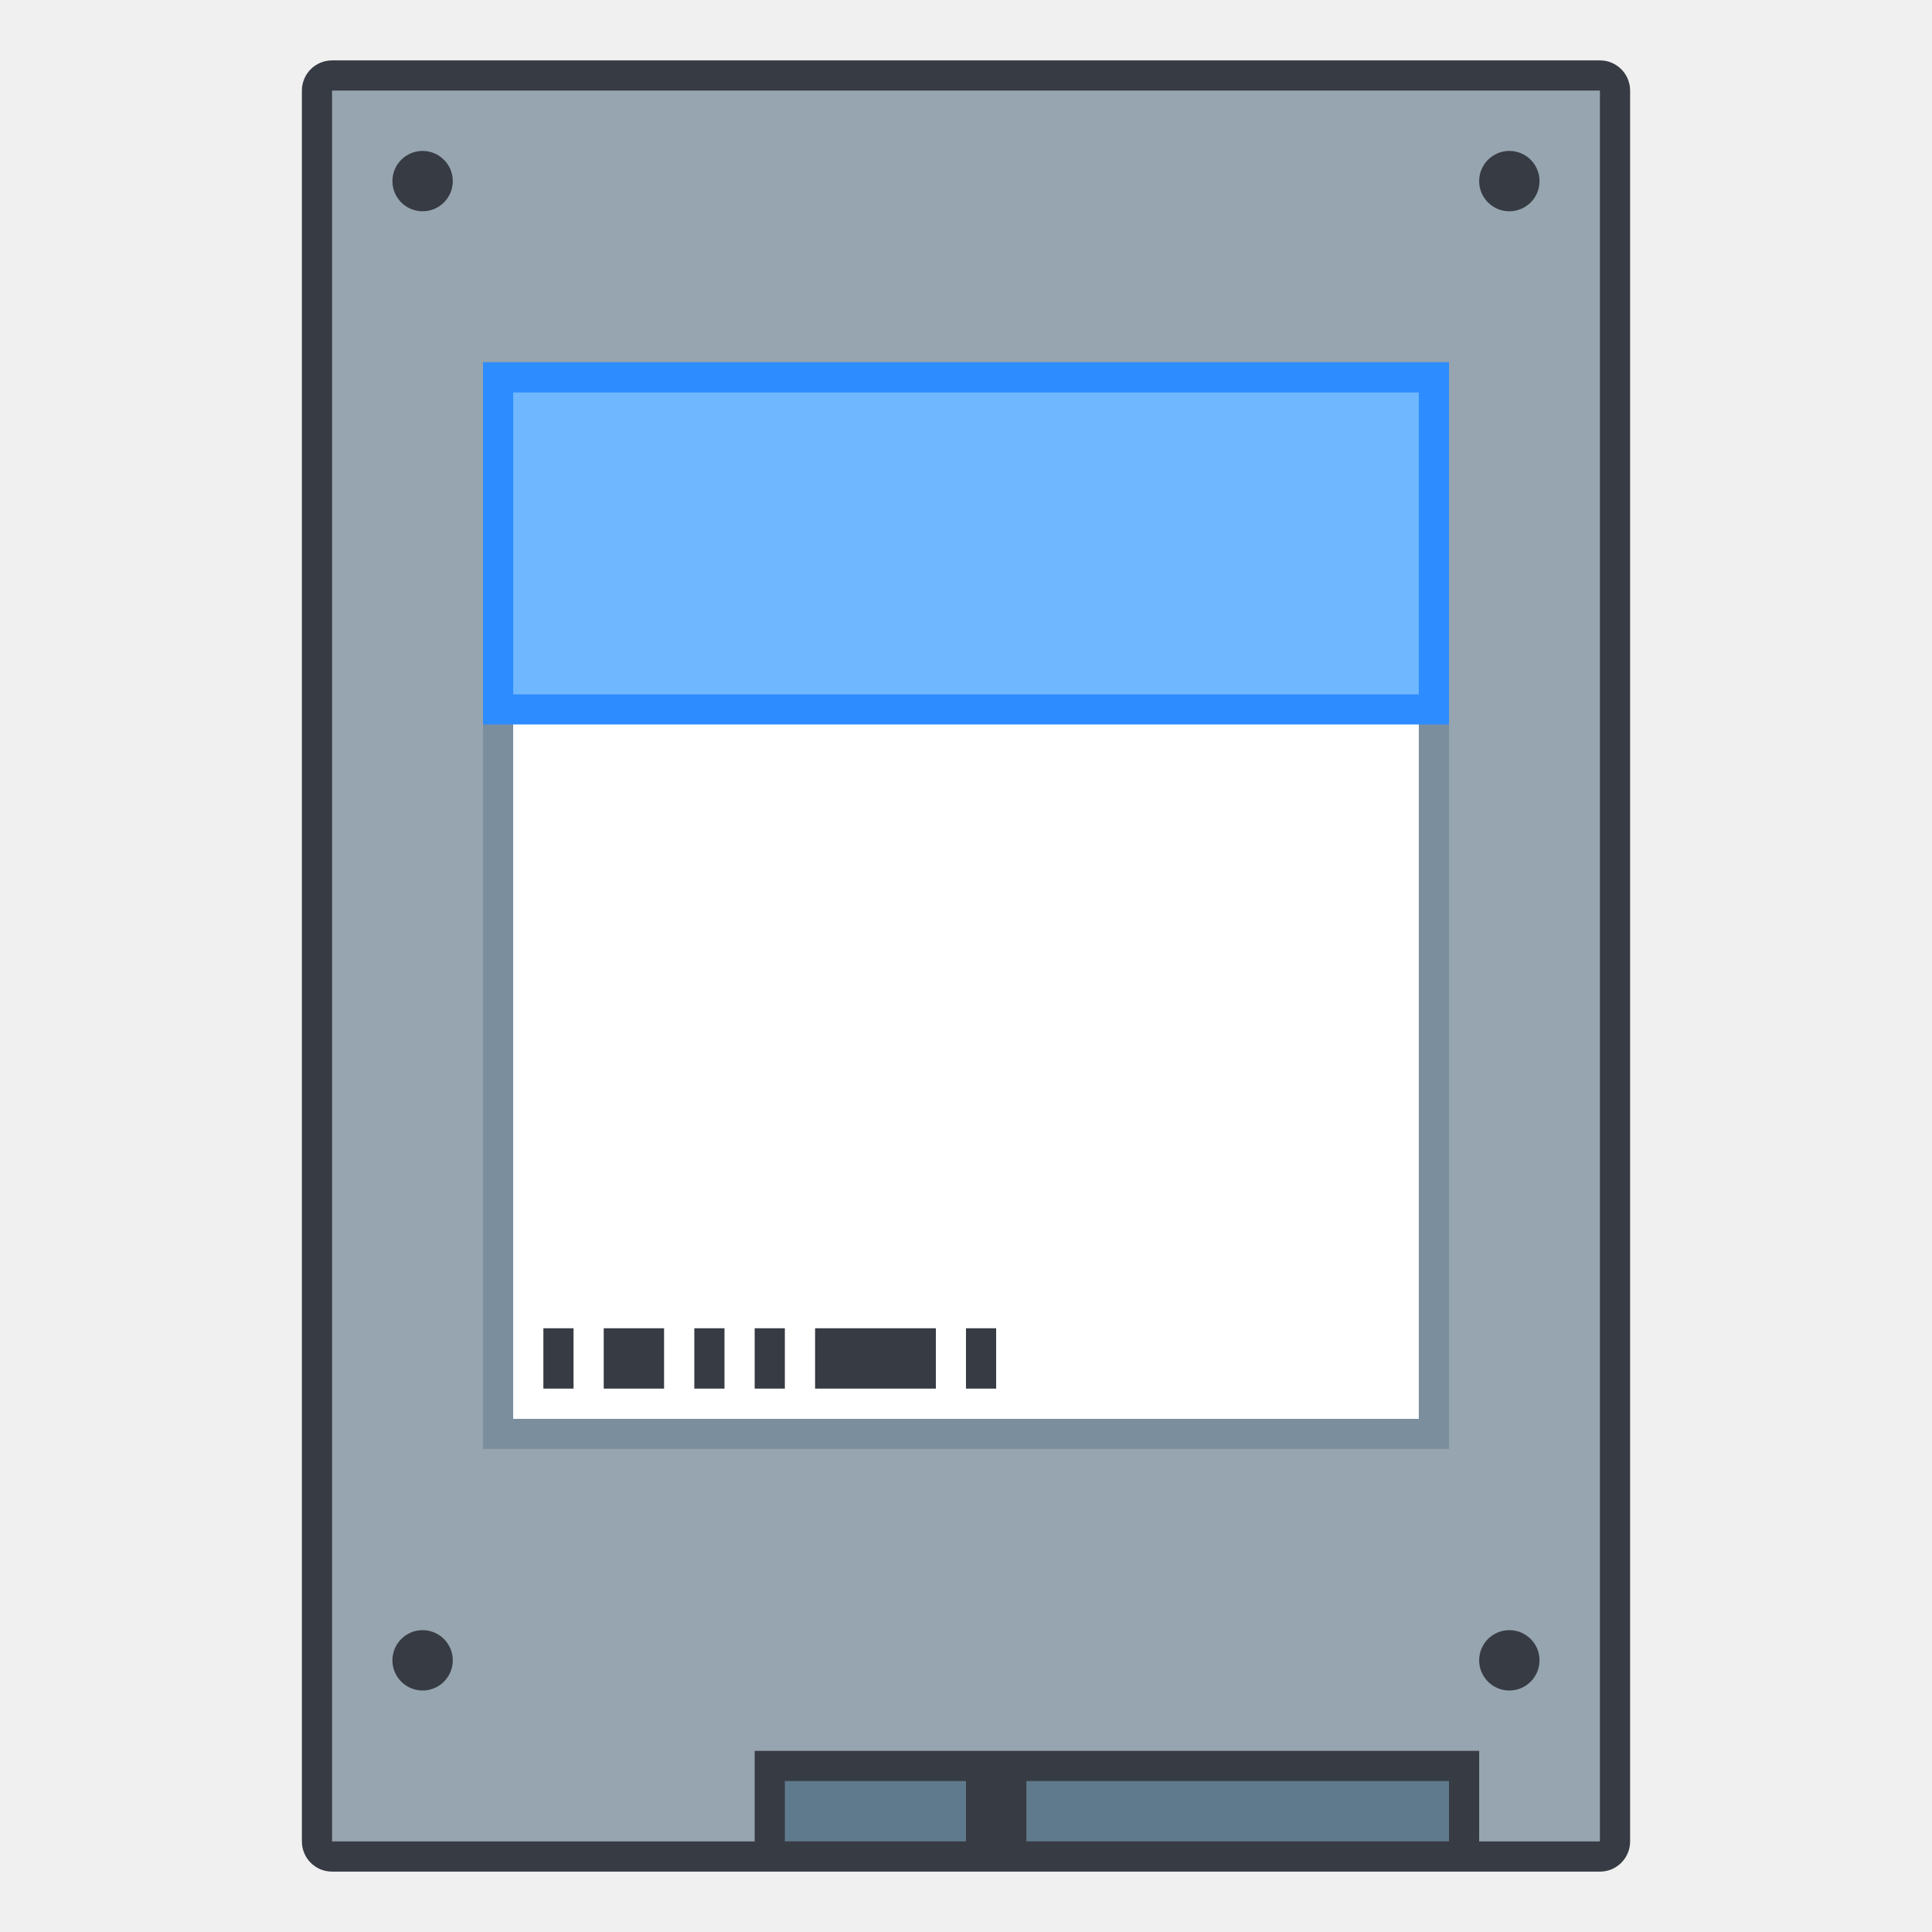
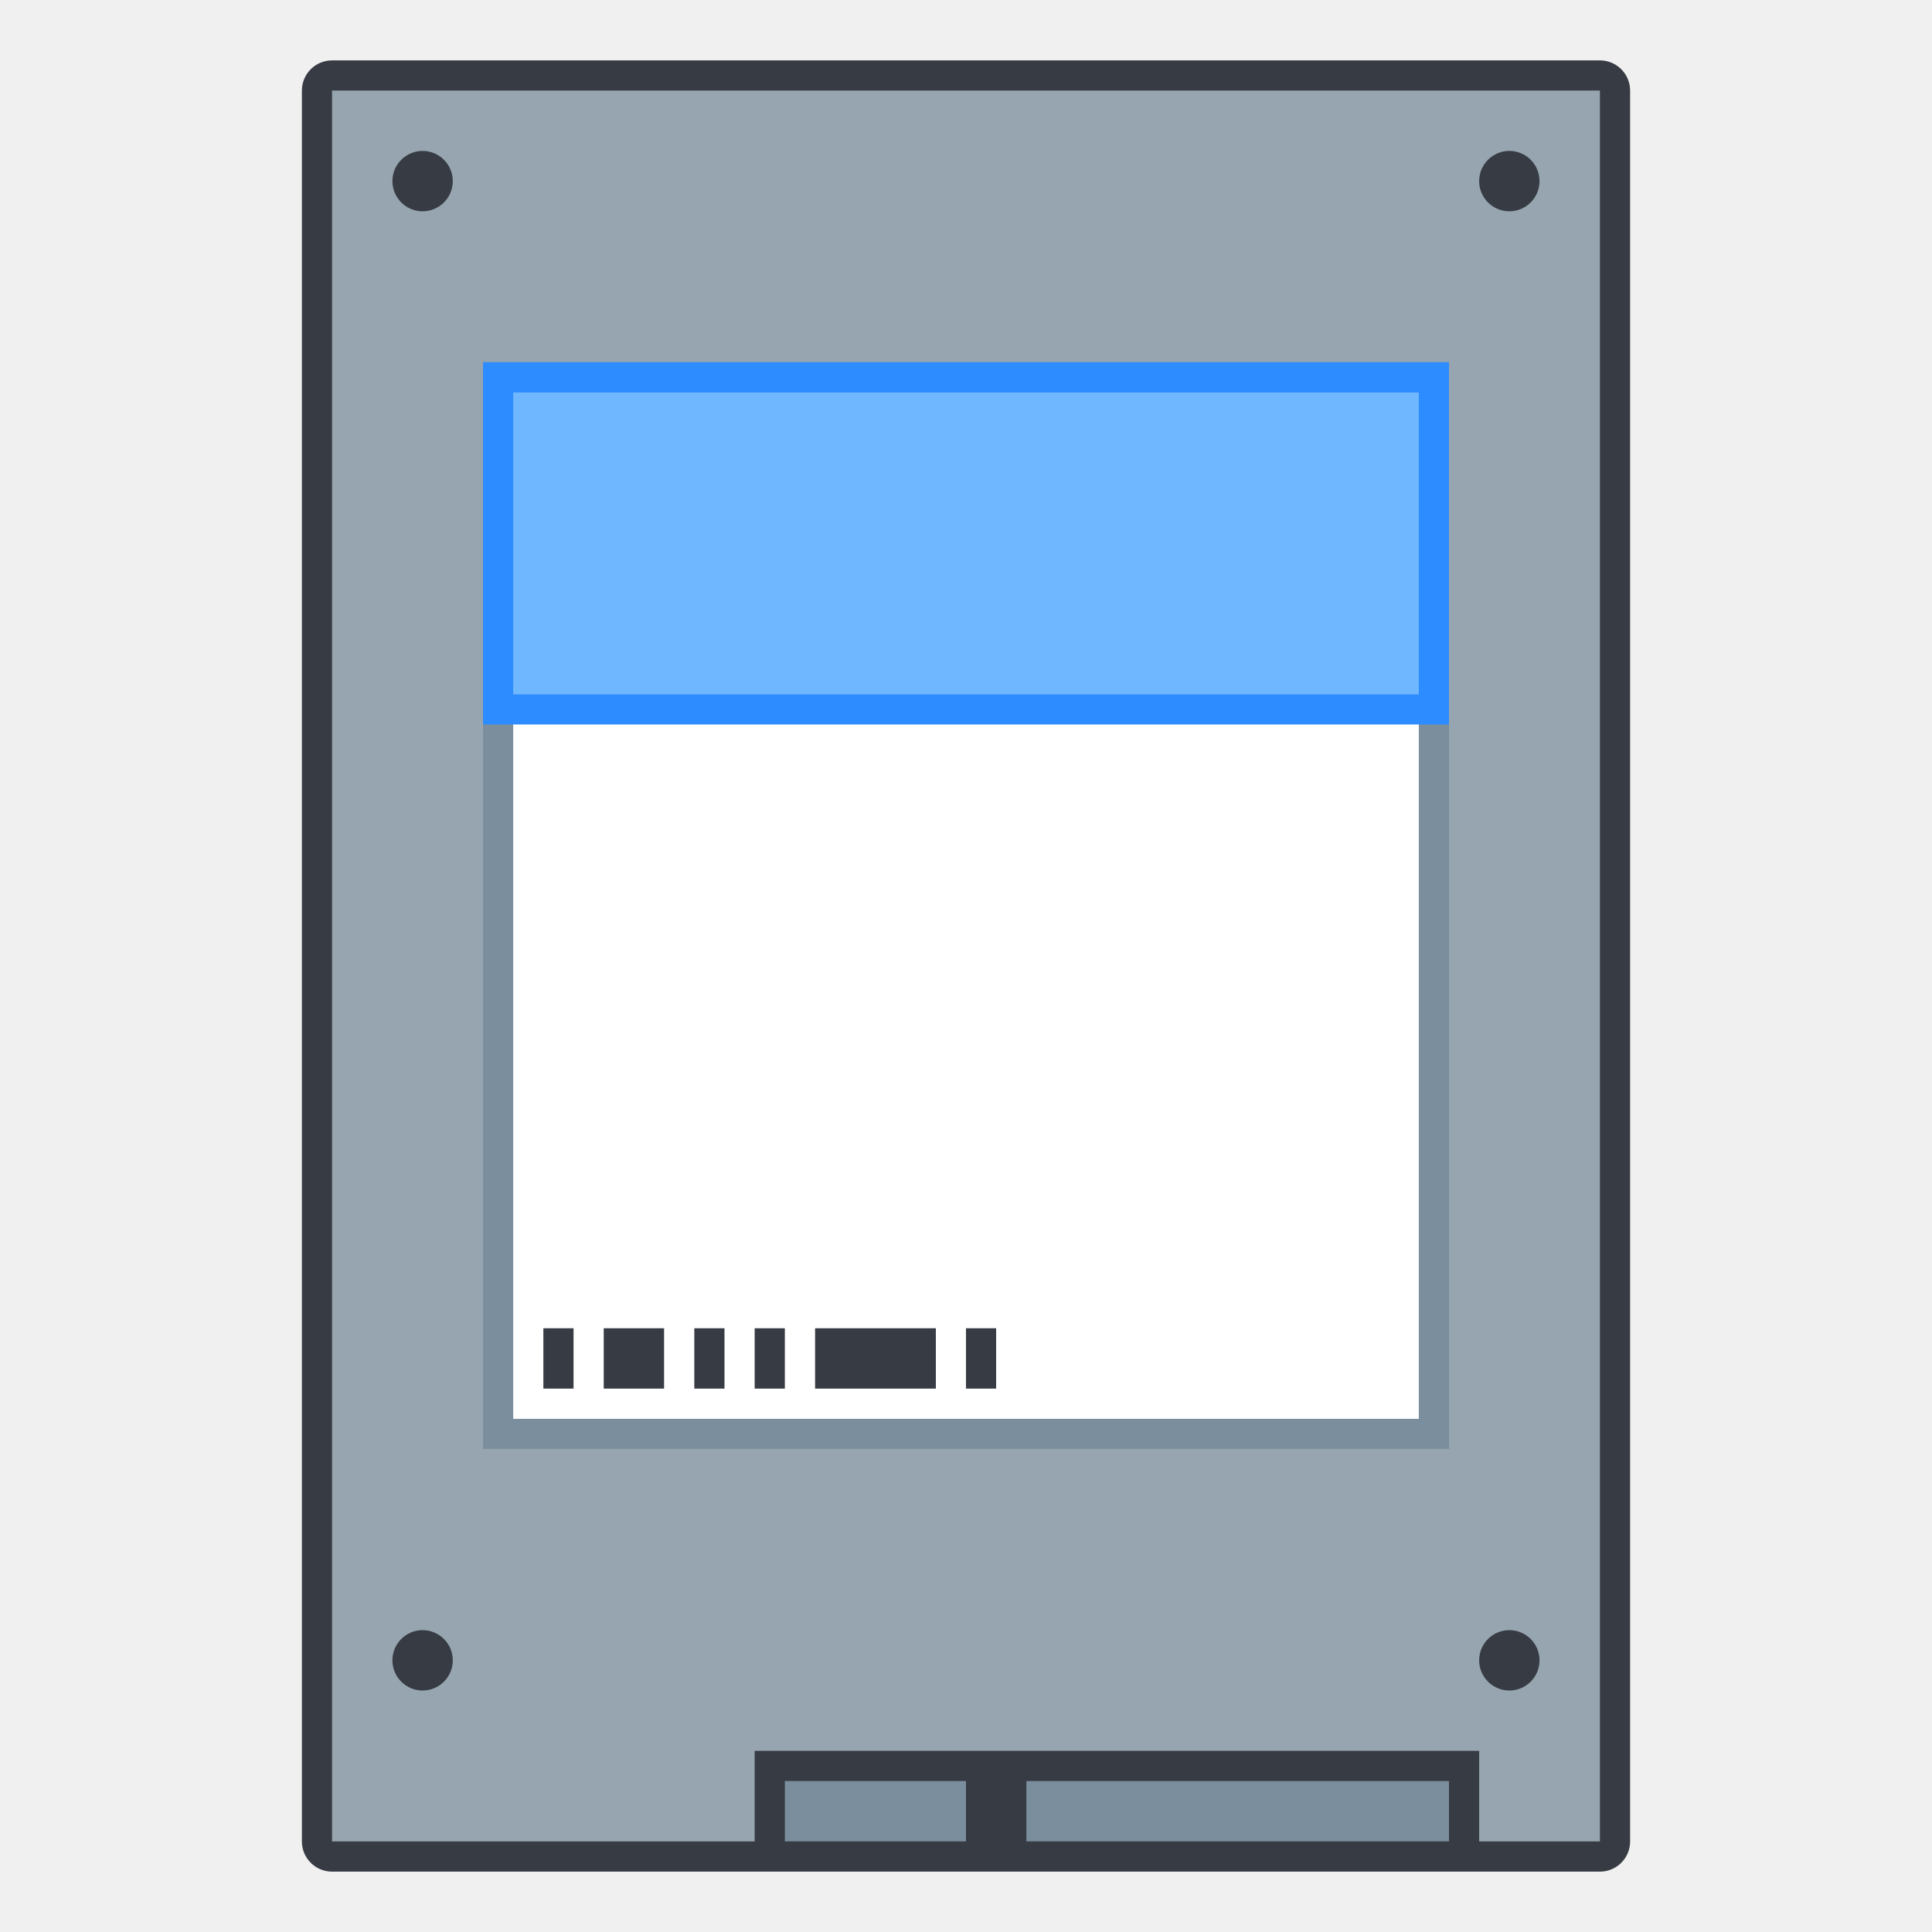
<svg xmlns="http://www.w3.org/2000/svg" width="128" height="128" viewBox="0 0 33.867 33.867" version="1.1" id="svg2634">
  <defs id="defs2628" />
  <g id="layer1" transform="translate(-82.55,-136.1333)">
    <g id="g869">
      <g id="g870">
        <rect style="opacity:1;fill:#373b43;fill-opacity:1;stroke:none;stroke-width:0.529;stroke-linecap:square;stroke-linejoin:bevel;stroke-miterlimit:4;stroke-dasharray:none;stroke-opacity:1" id="rect910" width="23.283" height="31.75" x="87.842" y="137.192" ry="0.529" rx="0.529" />
        <path style="opacity:1;fill:#96a5af;fill-opacity:1;stroke:none;stroke-width:2;stroke-linecap:square;stroke-linejoin:bevel;stroke-miterlimit:4;stroke-dasharray:none;stroke-opacity:1" d="m 22,6 v 116 h 28 v -6 h 48 v 6 h 8 V 6 Z" transform="matrix(0.2645833,0,0,0.2645833,82.55,136.1333)" id="rect908" />
-         <rect style="opacity:1;fill:#5f7a8d;fill-opacity:1;stroke:none;stroke-width:0.529;stroke-linecap:square;stroke-linejoin:bevel;stroke-miterlimit:4;stroke-dasharray:none;stroke-opacity:1" id="rect1007" width="7.408" height="1.058" x="100.542" y="167.354" ry="4.1517624e-06" />
-         <rect style="opacity:1;fill:#5f7a8d;fill-opacity:1;stroke:none;stroke-width:0.529;stroke-linecap:square;stroke-linejoin:bevel;stroke-miterlimit:4;stroke-dasharray:none;stroke-opacity:1" id="rect1009" width="3.175" height="1.058" x="96.308" y="167.354" ry="4.1517624e-06" />
+         <rect style="opacity:1;fill:#7a8e9e;fill-opacity:1;stroke:none;stroke-width:0.529;stroke-linecap:square;stroke-linejoin:bevel;stroke-miterlimit:4;stroke-dasharray:none;stroke-opacity:1" id="rect1007" width="7.408" height="1.058" x="100.542" y="167.354" ry="4.1517624e-06" />
+         <rect style="opacity:1;fill:#7a8e9e;fill-opacity:1;stroke:none;stroke-width:0.529;stroke-linecap:square;stroke-linejoin:bevel;stroke-miterlimit:4;stroke-dasharray:none;stroke-opacity:1" id="rect1009" width="3.175" height="1.058" x="96.308" y="167.354" ry="4.1517624e-06" />
        <rect style="opacity:1;fill:#7a8e9e;fill-opacity:1;stroke:none;stroke-width:0.529;stroke-linecap:square;stroke-linejoin:bevel;stroke-miterlimit:4;stroke-dasharray:none;stroke-opacity:1" id="rect1033" width="16.933" height="19.05" x="91.017" y="142.483" ry="4.1517624e-06" />
        <rect style="opacity:1;fill:#ffffff;fill-opacity:1;fill-rule:evenodd;stroke:none;stroke-width:2.117;stroke-linecap:round;stroke-linejoin:bevel;stroke-miterlimit:4;stroke-dasharray:none;stroke-opacity:1" id="rect873" width="15.875" height="17.992" x="91.546" y="143.013" ry="4.1517624e-06" />
        <circle style="opacity:1;fill:#373b43;fill-opacity:1;fill-rule:evenodd;stroke:none;stroke-width:2.117;stroke-linecap:round;stroke-linejoin:bevel;stroke-miterlimit:4;stroke-dasharray:none;stroke-opacity:1" id="path851" cx="89.958" cy="139.308" r="0.529" />
        <circle style="opacity:1;fill:#373b43;fill-opacity:1;fill-rule:evenodd;stroke:none;stroke-width:2.117;stroke-linecap:round;stroke-linejoin:bevel;stroke-miterlimit:4;stroke-dasharray:none;stroke-opacity:1" id="path853" cx="109.008" cy="139.308" r="0.529" />
        <circle style="opacity:1;fill:#373b43;fill-opacity:1;fill-rule:evenodd;stroke:none;stroke-width:2.117;stroke-linecap:round;stroke-linejoin:bevel;stroke-miterlimit:4;stroke-dasharray:none;stroke-opacity:1" id="path855" cx="109.008" cy="165.238" r="0.529" />
        <circle style="opacity:1;fill:#373b43;fill-opacity:1;fill-rule:evenodd;stroke:none;stroke-width:2.117;stroke-linecap:round;stroke-linejoin:bevel;stroke-miterlimit:4;stroke-dasharray:none;stroke-opacity:1" id="path857" cx="89.958" cy="165.238" r="0.529" />
        <rect style="opacity:1;fill:#373b43;fill-opacity:1;stroke:none;stroke-width:0.529;stroke-linecap:square;stroke-linejoin:bevel;stroke-miterlimit:4;stroke-dasharray:none;stroke-opacity:1" id="rect1037" width="0.529" height="1.058" x="92.075" y="159.417" />
        <rect style="opacity:1;fill:#373b43;fill-opacity:1;stroke:none;stroke-width:0.529;stroke-linecap:square;stroke-linejoin:bevel;stroke-miterlimit:4;stroke-dasharray:none;stroke-opacity:1" id="rect1039" width="1.058" height="1.058" x="93.133" y="159.417" />
        <rect style="opacity:1;fill:#373b43;fill-opacity:1;stroke:none;stroke-width:0.529;stroke-linecap:square;stroke-linejoin:bevel;stroke-miterlimit:4;stroke-dasharray:none;stroke-opacity:1" id="rect1041" width="0.529" height="1.058" x="94.721" y="159.417" />
        <rect style="opacity:1;fill:#373b43;fill-opacity:1;stroke:none;stroke-width:0.529;stroke-linecap:square;stroke-linejoin:bevel;stroke-miterlimit:4;stroke-dasharray:none;stroke-opacity:1" id="rect1043" width="0.529" height="1.058" x="95.779" y="159.417" />
        <rect style="opacity:1;fill:#373b43;fill-opacity:1;fill-rule:evenodd;stroke:none;stroke-width:2.117;stroke-linecap:round;stroke-linejoin:bevel;stroke-miterlimit:4;stroke-dasharray:none;stroke-opacity:1" id="rect875" width="2.117" height="1.058" x="96.838" y="159.417" />
        <rect style="opacity:1;fill:#373b43;fill-opacity:1;fill-rule:evenodd;stroke:none;stroke-width:2.117;stroke-linecap:round;stroke-linejoin:bevel;stroke-miterlimit:4;stroke-dasharray:none;stroke-opacity:1" id="rect877" width="0.529" height="1.058" x="99.483" y="159.417" />
        <rect style="opacity:1;fill:#2d8cff;fill-opacity:1;stroke:none;stroke-width:0.529;stroke-linecap:square;stroke-linejoin:bevel;stroke-miterlimit:4;stroke-dasharray:none;stroke-opacity:1" id="rect1035" width="16.933" height="6.35" x="91.017" y="142.483" />
        <rect style="opacity:1;fill:#6fb7ff;fill-opacity:1;fill-rule:evenodd;stroke:none;stroke-width:2.117;stroke-linecap:round;stroke-linejoin:bevel;stroke-miterlimit:4;stroke-dasharray:none;stroke-opacity:1" id="rect1068" width="15.875" height="5.292" x="91.546" y="143.013" />
      </g>
    </g>
  </g>
</svg>
